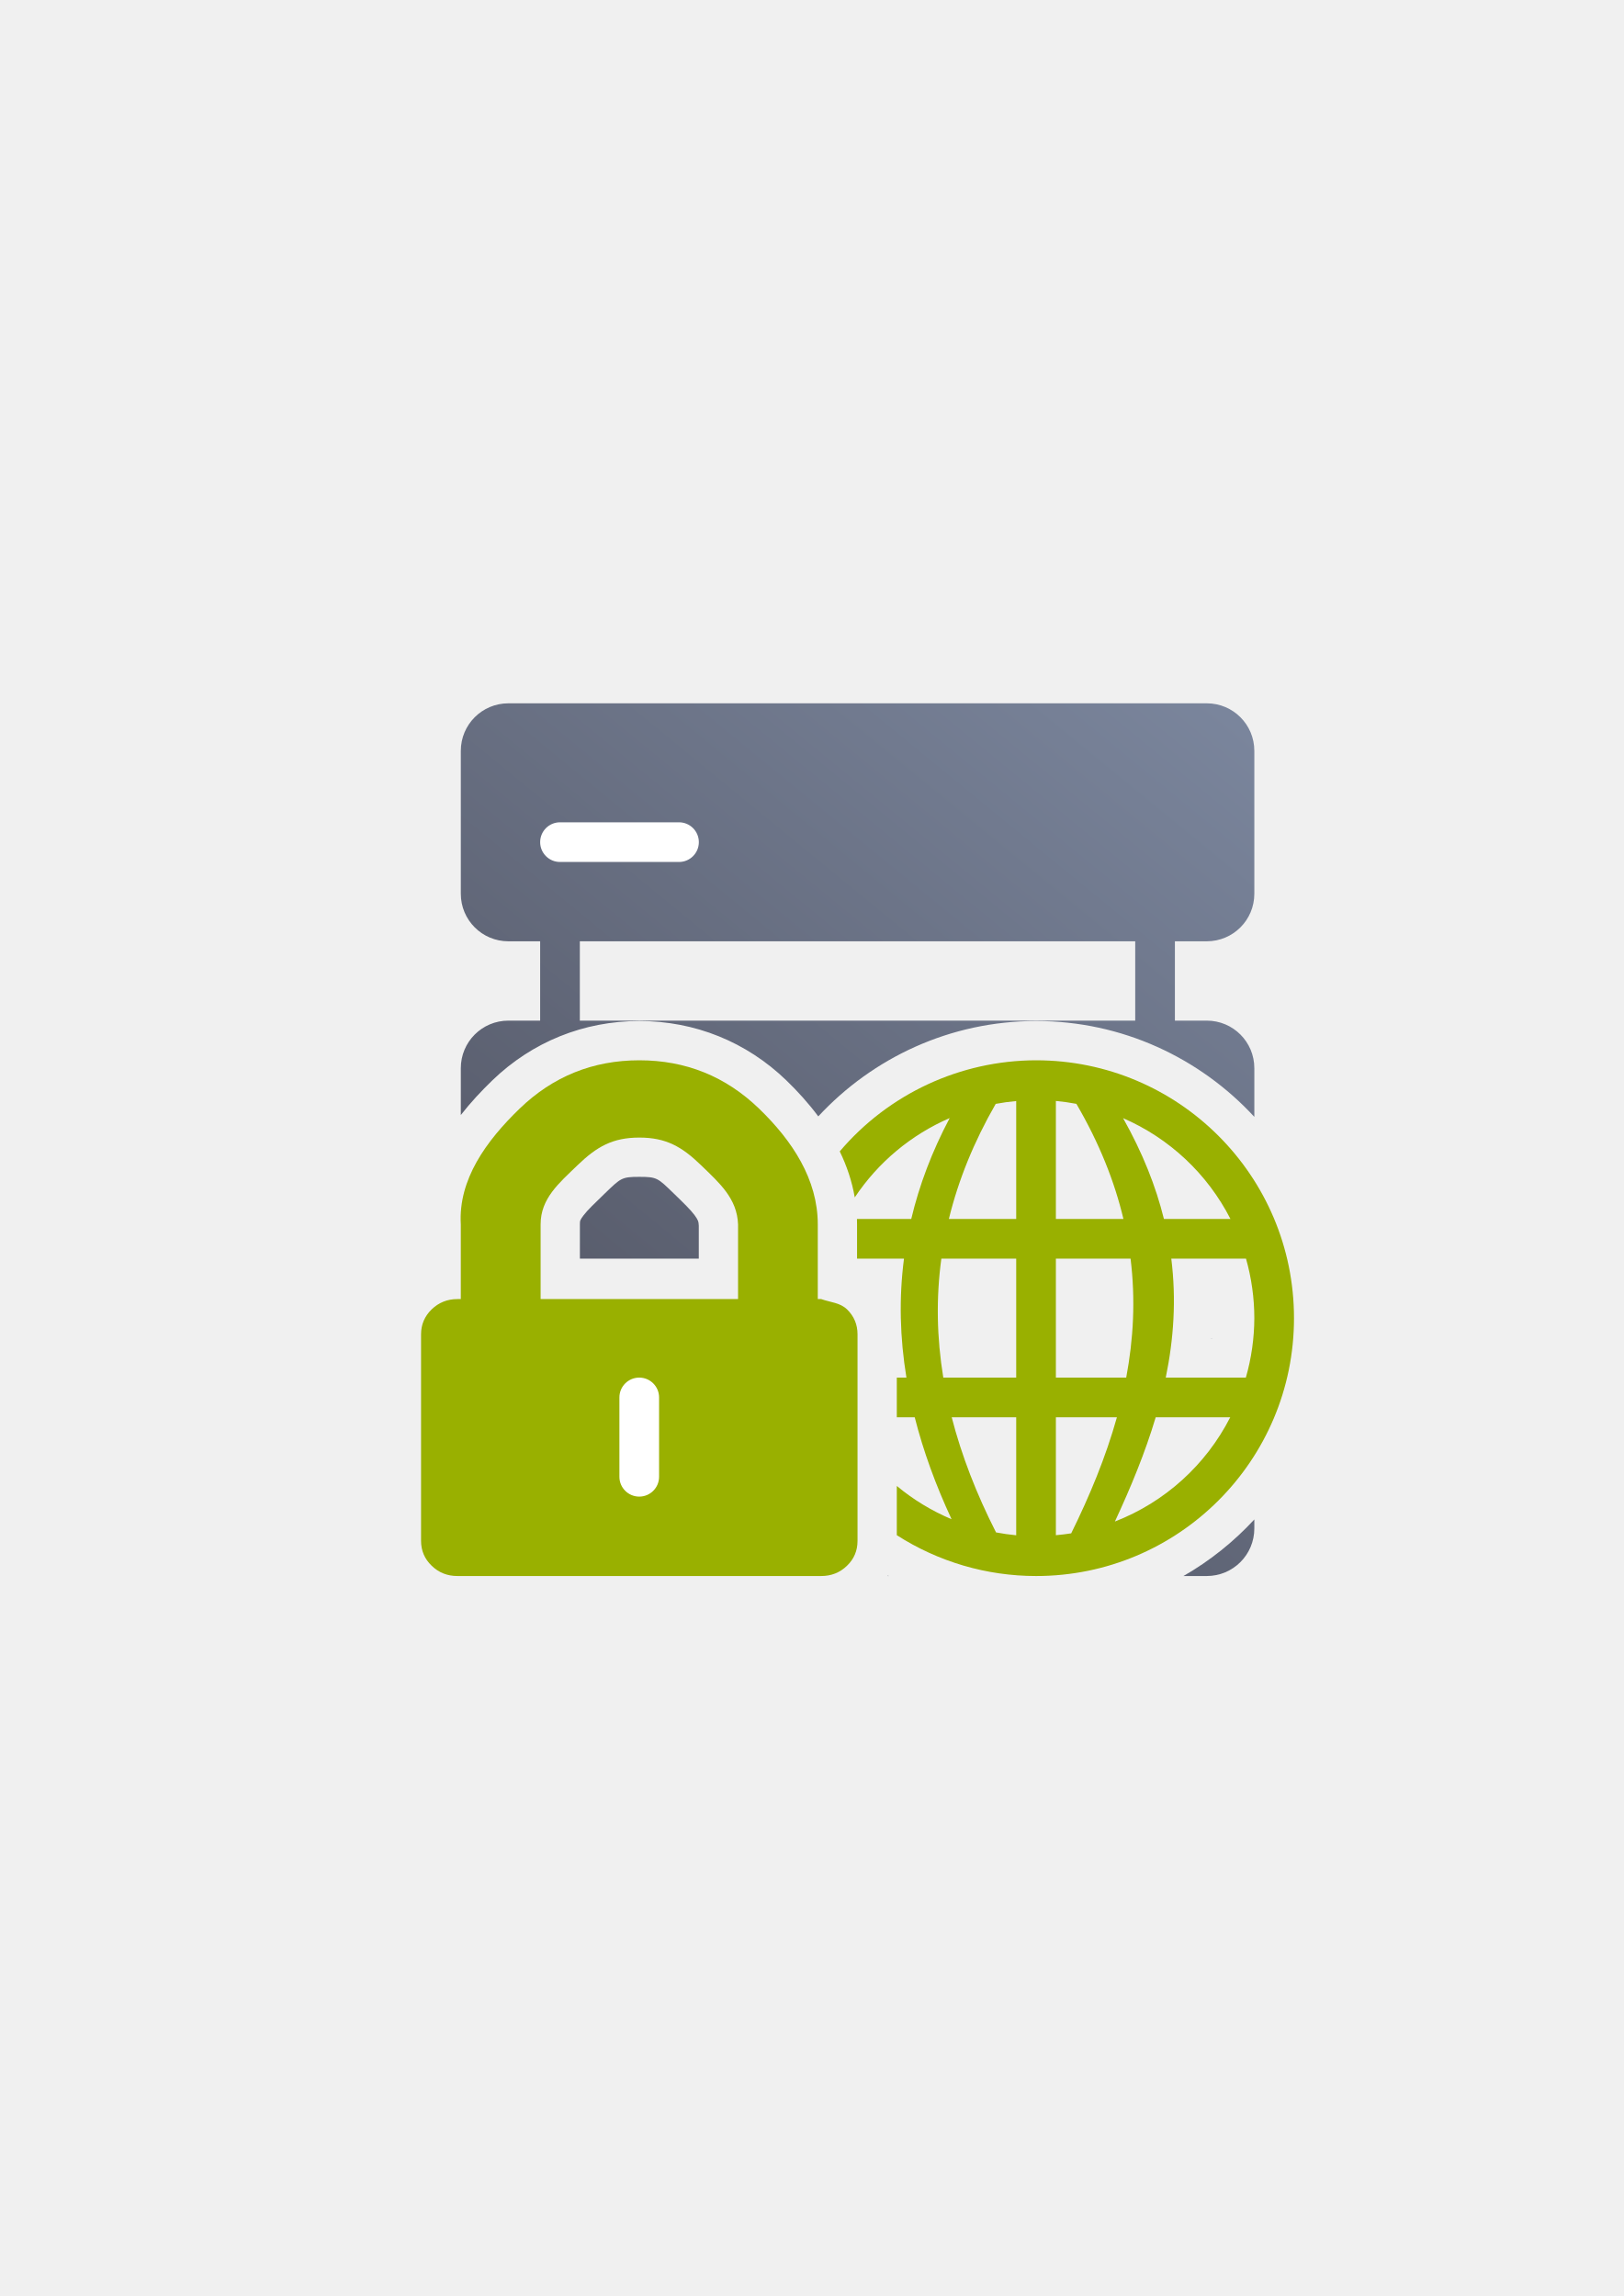
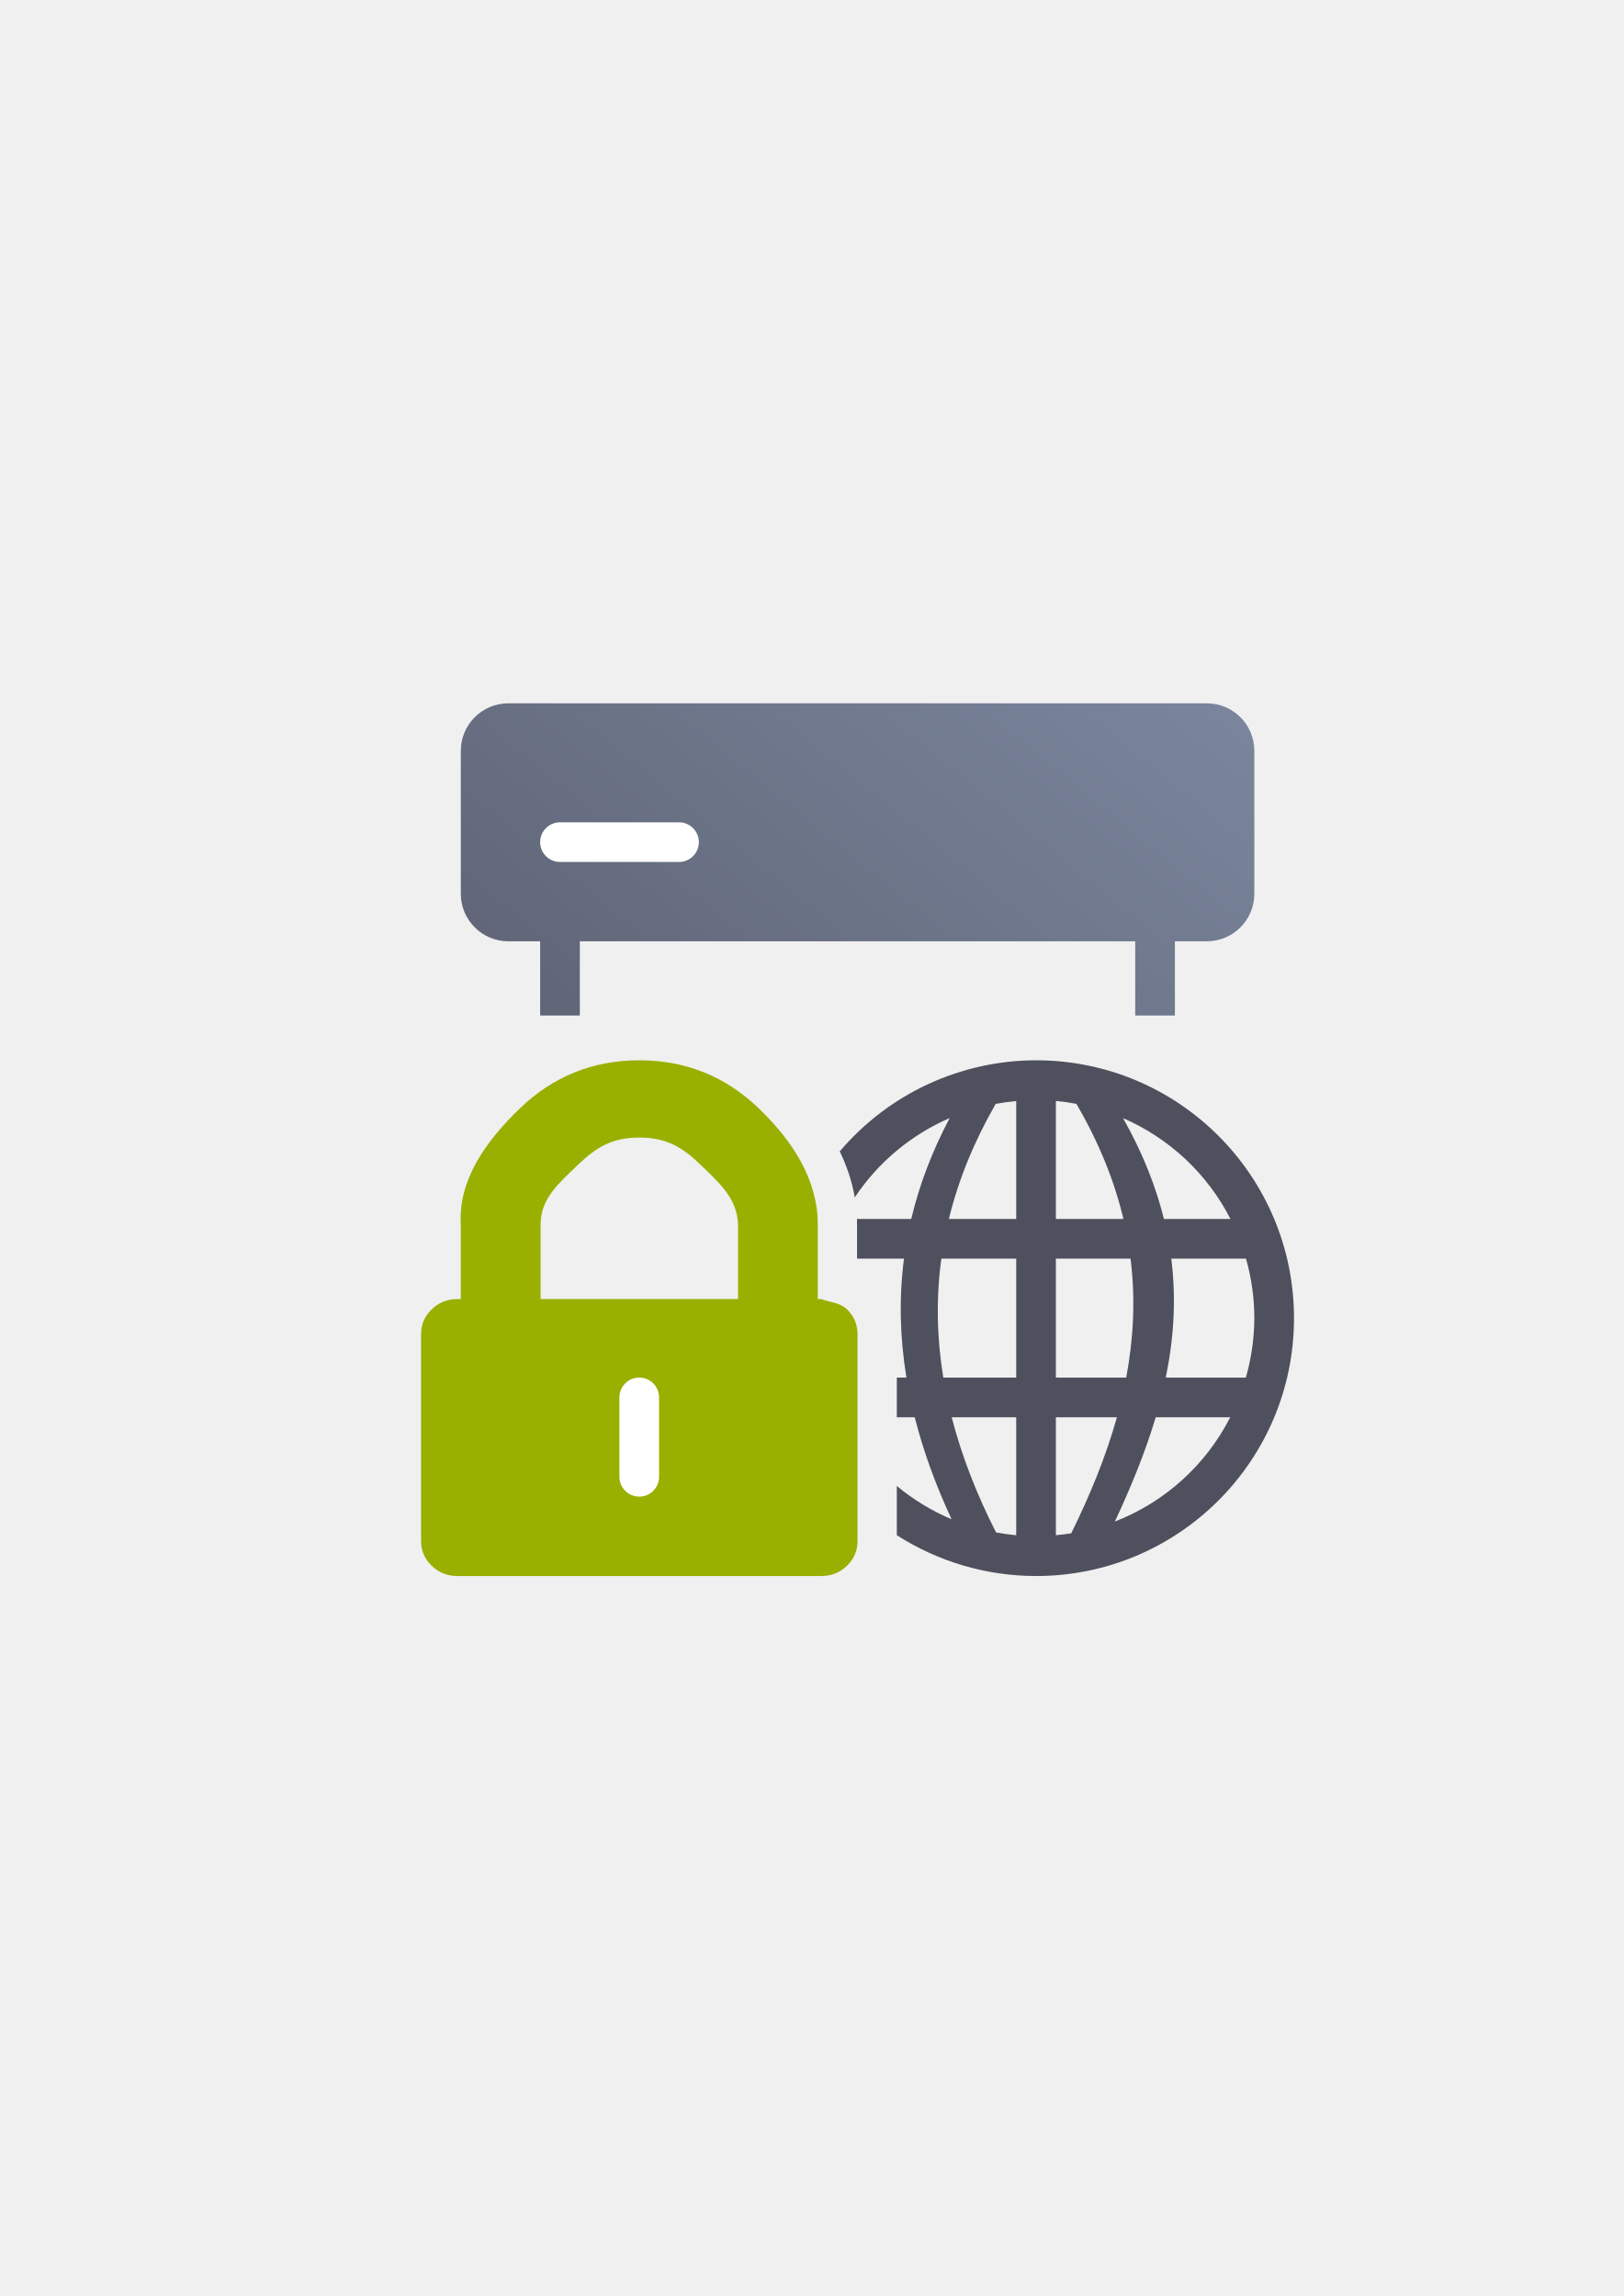
<svg xmlns="http://www.w3.org/2000/svg" xmlns:xlink="http://www.w3.org/1999/xlink" width="210mm" height="297mm" viewBox="0 0 744.094 1052.362" id="svg2" version="1.1">
  <defs id="defs4">
    <linearGradient id="linearGradient2224">
      <stop id="stop2226" offset="0" style="stop-color:#7c7c7c;stop-opacity:1;" />
      <stop id="stop2228" offset="1" style="stop-color:#b8b8b8;stop-opacity:1;" />
    </linearGradient>
    <linearGradient id="linearGradient15218">
      <stop id="stop15220" offset="0" style="stop-color:#eeeeef;stop-opacity:1;" />
      <stop id="stop2736" offset="0.599" style="stop-color:#d3d7cf;stop-opacity:1;" />
      <stop id="stop2738" offset="0.828" style="stop-color:#ffffff;stop-opacity:1;" />
      <stop id="stop15222" offset="1" style="stop-color:#d3d7cf;stop-opacity:1;" />
    </linearGradient>
    <pattern y="0" x="0" height="6" width="6" patternUnits="userSpaceOnUse" id="EMFhbasepattern" />
    <pattern y="0" x="0" height="6" width="6" patternUnits="userSpaceOnUse" id="EMFhbasepattern-5" />
    <linearGradient xlink:href="#linearGradient4287" id="linearGradient4293" x1="36.36" y1="400" x2="363.6" y2="0.292" gradientUnits="userSpaceOnUse" gradientTransform="translate(192.9981,322.3622)" />
    <linearGradient id="linearGradient4287">
      <stop style="stop-color:#4e505d;stop-opacity:1;" offset="0" id="stop4289" />
      <stop style="stop-color:#7a859c;stop-opacity:1" offset="1" id="stop4291" />
    </linearGradient>
  </defs>
  <g id="layer1">
-     <g id="g4193">
-       <path id="rect4239" d="m 232.994,322.362 c -12.086,0 -21.816,9.73 -21.816,21.816 l 0,65.447 c 0,12.086 9.73,21.816 21.816,21.816 l 14.543,0 0,36.359 -14.543,0 c -12.086,0 -21.816,9.73 -21.816,21.816 l 0,21.453 c 4.525,-5.805 9.491,-11.1 14.432,-15.873 18.281,-17.657 41.909,-27.215 67.381,-27.215 25.472,0 49.098,9.558 67.379,27.215 5.177,5 10.166,10.505 14.625,16.494 24.904,-26.855 60.454,-43.711 99.814,-43.711 39.465,-2.2e-4 75.098,16.946 100.012,43.926 l 0,-22.289 c 0,-12.086 -9.73,-21.816 -21.816,-21.816 l -14.586,0 0,-36.359 14.586,0 c 12.086,0 21.816,-9.73 21.816,-21.816 l 0,-65.447 c 0,-12.086 -9.73,-21.816 -21.816,-21.816 l -320.01,0 z m 32.725,109.08 254.52,0 0,36.359 -254.52,0 0,-36.359 z m 41.373,74 c 10.425,2.933 19.533,8.771 26.605,15.607 4.152,4.013 9.047,8.35 13.623,14.611 1.876,2.567 3.642,5.564 5.104,8.877 0.089,-0.182 0.176,-0.365 0.266,-0.547 -3.635,-7.781 -9.572,-15.405 -17.33,-22.898 -8.666,-8.37 -17.7,-13.387 -28.268,-15.65 z m -28.234,0.008 c -10.554,2.267 -19.579,7.281 -28.236,15.643 -13.734,13.266 -22.212,26.549 -21.48,39.059 l 0.031,0.523 0,15.869 c 0.192,0.034 0.383,0.069 0.576,0.098 l 0,-15.441 c 0,-10.149 4.104,-19.318 8.791,-25.639 4.687,-6.321 9.649,-10.597 13.699,-14.512 l 0.016,-0.018 0.018,-0.016 c 7.086,-6.813 16.179,-12.635 26.586,-15.566 z m 14.133,33.953 c -8.137,0 -8.49,0.567 -15.732,7.531 -4.617,4.463 -8.157,7.85 -9.803,10.07 -1.646,2.22 -1.707,2.465 -1.707,4.195 l 0,15.682 54.484,0 0,-15.072 c -0.084,-1.998 -0.339,-2.663 -1.977,-4.904 -1.666,-2.28 -5.063,-5.607 -9.578,-9.971 l -0.002,-0.002 c -7.222,-6.981 -7.533,-7.529 -15.686,-7.529 z m 262.006,73.932 c -0.003,0.028 -0.005,0.056 -0.008,0.084 l 0.77,0 c -0.253,-0.032 -0.506,-0.061 -0.762,-0.084 z m -324.803,0.09 c -10.754,1.371 -19.016,10.503 -19.016,21.641 l 0,65.473 c 0,1.306 0.12,2.582 0.338,3.824 l 163.463,0 0,-7.723 c -20.574,-22.195 -33.87,-51.221 -36.035,-83.215 l -108.75,0 z m 344.627,83.014 c -9.419,10.199 -20.365,18.967 -32.477,25.924 l 10.652,0 c 12.091,0 21.824,-9.734 21.824,-21.824 l 0,-4.1 z m -167.914,25.705 c -0.038,0.072 -0.073,0.147 -0.111,0.219 l 0.479,0 c -0.124,-0.071 -0.244,-0.147 -0.367,-0.219 z" style="fill:url(#linearGradient4293);fill-opacity:1;stroke:none;stroke-width:36;stroke-linejoin:round;stroke-miterlimit:4;stroke-dasharray:none" />
+     <g id="g4173">
+       <path id="rect4239" d="M 232.994 322.361 C 220.908 322.361 211.178 332.092 211.178 344.178 L 211.178 409.625 C 211.178 421.711 220.908 431.441 232.994 431.441 L 247.537 431.441 L 247.537 465.463 L 265.719 465.463 L 265.719 431.441 L 520.238 431.441 L 520.238 465.463 L 538.418 465.463 L 538.418 431.441 L 553.004 431.441 C 565.09 431.441 574.82 421.711 574.82 409.625 L 574.82 344.178 C 574.82 332.092 565.09 322.361 553.004 322.361 L 232.994 322.361 z " style="fill:url(#linearGradient4293);fill-opacity:1;stroke:none;stroke-width:36;stroke-linejoin:round;stroke-miterlimit:4;stroke-dasharray:none" />
      <rect ry="9.09" y="376.902" x="247.538" height="18.18" width="72.72" id="rect4253" style="fill:#ffffff;fill-opacity:1;stroke:none;stroke-width:36;stroke-linejoin:round;stroke-miterlimit:4;stroke-dasharray:none" />
      <path id="rect4259" d="m 202.088,322.362 381.821,0 c 5.036,0 9.09,4.054 9.09,9.09 l 0,381.82 c 0,5.036 -4.054,9.09 -9.09,9.09 l -381.821,0 c -5.036,0 -9.09,-4.054 -9.09,-9.09 l 0,-381.82 c 0,-5.036 4.054,-9.09 9.09,-9.09 z" style="fill:none;fill-opacity:1;stroke:none;stroke-width:36;stroke-linejoin:round;stroke-miterlimit:4;stroke-dasharray:none" />
-       <path id="path4350" d="M 474.809,485.981 A 118.191,118.19 0 0 0 384.834,527.733 c 3.187,6.576 5.591,13.606 6.875,21.092 a 100.011,99.99 0 0 1 43.496,-36.361 c -8.121,15.335 -13.934,30.748 -17.604,46.236 l -24.883,0 c 0.028,0.828 0.045,1.662 0.045,2.5 l 0,15.682 21.51,0 c -2.352,18.078 -1.878,36.258 1.119,54.537 l -4.414,0 0,18.184 8.213,0 c 3.931,15.505 9.609,31.081 16.887,46.725 a 100.011,99.99 0 0 1 -25.1,-15.246 l 0,22.562 a 118.191,118.19 0 0 0 63.83,18.719 118.191,118.19 0 0 0 118.191,-118.189 118.191,118.19 0 0 0 -118.191,-118.191 z m 9.07,18.637 a 100.011,99.99 0 0 1 9.398,1.326 c 10.544,18.077 17.502,35.657 21.557,52.756 l -30.955,0 0,-54.082 z m -18.182,0.043 0,54.039 -30.857,0 c 4.304,-17.673 11.397,-35.252 21.461,-52.742 a 100.011,99.99 0 0 1 9.396,-1.297 z m 48.975,7.838 a 100.011,99.99 0 0 1 49.211,46.201 l -30.494,0 c -3.676,-14.878 -9.729,-30.246 -18.717,-46.201 z m -83.277,64.383 34.303,0 0,54.537 -33.412,0 c -2.996,-18.281 -3.355,-36.458 -0.891,-54.537 z m 52.484,0 34.221,0 c 2.323,18.769 1.32,36.937 -1.992,54.537 l -32.229,0 0,-54.537 z m 52.889,0 34.234,0 a 100.011,99.99 0 0 1 3.818,27.27 100.011,99.99 0 0 1 -3.885,27.268 l -36.707,0 c 3.629,-17.556 4.904,-35.662 2.539,-54.537 z m -179.904,20.385 a 118.191,118.19 0 0 0 -0.246,6.906 118.191,118.19 0 0 0 18.361,63.012 l 0,-53.168 c -0.441,-0.145 -1.275,-0.435 -2.01,-0.701 A 18.002,18.002 0 0 1 356.863,597.266 Z m 79.277,52.336 29.557,0 0,54.082 a 100.011,99.99 0 0 1 -9.246,-1.309 c -8.992,-17.689 -15.814,-35.278 -20.311,-52.773 z m 47.738,0 27.967,0 c -5.135,18.366 -12.511,36.09 -20.949,53.195 a 100.011,99.99 0 0 1 -7.018,0.852 l 0,-54.047 z m 45.744,0 34.156,0 a 100.011,99.99 0 0 1 -52.852,47.783 c 7.255,-15.616 13.835,-31.486 18.695,-47.783 z" style="fill:#99b000;fill-opacity:1;stroke:none;stroke-width:36;stroke-linejoin:round;stroke-miterlimit:4;stroke-dasharray:none" />
+       <path id="path4350" d="M 474.809,485.981 A 118.191,118.19 0 0 0 384.834,527.733 c 3.187,6.576 5.591,13.606 6.875,21.092 a 100.011,99.99 0 0 1 43.496,-36.361 c -8.121,15.335 -13.934,30.748 -17.604,46.236 l -24.883,0 c 0.028,0.828 0.045,1.662 0.045,2.5 l 0,15.682 21.51,0 c -2.352,18.078 -1.878,36.258 1.119,54.537 l -4.414,0 0,18.184 8.213,0 c 3.931,15.505 9.609,31.081 16.887,46.725 a 100.011,99.99 0 0 1 -25.1,-15.246 l 0,22.562 a 118.191,118.19 0 0 0 63.83,18.719 118.191,118.19 0 0 0 118.191,-118.189 118.191,118.19 0 0 0 -118.191,-118.191 z m 9.07,18.637 a 100.011,99.99 0 0 1 9.398,1.326 c 10.544,18.077 17.502,35.657 21.557,52.756 l -30.955,0 0,-54.082 z m -18.182,0.043 0,54.039 -30.857,0 c 4.304,-17.673 11.397,-35.252 21.461,-52.742 a 100.011,99.99 0 0 1 9.396,-1.297 z m 48.975,7.838 a 100.011,99.99 0 0 1 49.211,46.201 l -30.494,0 c -3.676,-14.878 -9.729,-30.246 -18.717,-46.201 z m -83.277,64.383 34.303,0 0,54.537 -33.412,0 c -2.996,-18.281 -3.355,-36.458 -0.891,-54.537 z m 52.484,0 34.221,0 c 2.323,18.769 1.32,36.937 -1.992,54.537 l -32.229,0 0,-54.537 z m 52.889,0 34.234,0 a 100.011,99.99 0 0 1 3.818,27.27 100.011,99.99 0 0 1 -3.885,27.268 l -36.707,0 c 3.629,-17.556 4.904,-35.662 2.539,-54.537 z m -179.904,20.385 a 118.191,118.19 0 0 0 -0.246,6.906 118.191,118.19 0 0 0 18.361,63.012 l 0,-53.168 c -0.441,-0.145 -1.275,-0.435 -2.01,-0.701 A 18.002,18.002 0 0 1 356.863,597.266 Z m 79.277,52.336 29.557,0 0,54.082 a 100.011,99.99 0 0 1 -9.246,-1.309 c -8.992,-17.689 -15.814,-35.278 -20.311,-52.773 z m 47.738,0 27.967,0 c -5.135,18.366 -12.511,36.09 -20.949,53.195 a 100.011,99.99 0 0 1 -7.018,0.852 l 0,-54.047 z m 45.744,0 34.156,0 a 100.011,99.99 0 0 1 -52.852,47.783 c 7.255,-15.616 13.835,-31.486 18.695,-47.783 z" style="fill:#4e505d;fill-opacity:1;stroke:none;stroke-width:36;stroke-linejoin:round;stroke-miterlimit:4;stroke-dasharray:none" />
      <path style="fill:#99b000;fill-opacity:1;fill-rule:evenodd;stroke:none" d="m 388.143,600.122 c -3.239,-3.103 -7.479,-3.14 -11.814,-4.698 l -1.565,0 0,-34.224 c 0,-20.611 -11.618,-38.296 -26.899,-53.056 -15.281,-14.76 -33.572,-22.162 -54.874,-22.162 -21.302,0 -39.594,7.402 -54.875,22.162 -15.281,14.76 -28.147,32.48 -26.944,53.056 l 0,34.224 -1.565,0 c -4.607,0 -8.53,1.596 -11.769,4.698 -3.239,3.147 -4.881,6.959 -4.881,11.435 l 0,94.715 c 0,4.477 1.642,8.289 4.881,11.391 3.239,3.147 7.162,4.698 11.769,4.698 l 166.722,0 c 4.607,0 8.576,-1.551 11.814,-4.698 3.239,-3.103 4.835,-6.915 4.835,-11.391 l 0,-94.715 c 0,-4.476 -1.597,-8.288 -4.835,-11.435 z m -49.91,-4.698 -90.486,0 0,-34.224 c 0,-11.879 8.333,-18.832 17,-27.209 8.713,-8.377 15.972,-12.588 28.243,-12.588 12.271,0 19.53,4.211 28.197,12.588 8.667,8.377 16.59,15.331 17.046,27.209 z" id="path4168-5" />
      <rect ry="9.09" y="631.419" x="283.857" height="54.543" width="18.18" id="rect4525-3" style="fill:#ffffff;fill-opacity:1;stroke:none;stroke-width:36;stroke-linejoin:round;stroke-miterlimit:4;stroke-dasharray:none" />
    </g>
  </g>
</svg>
